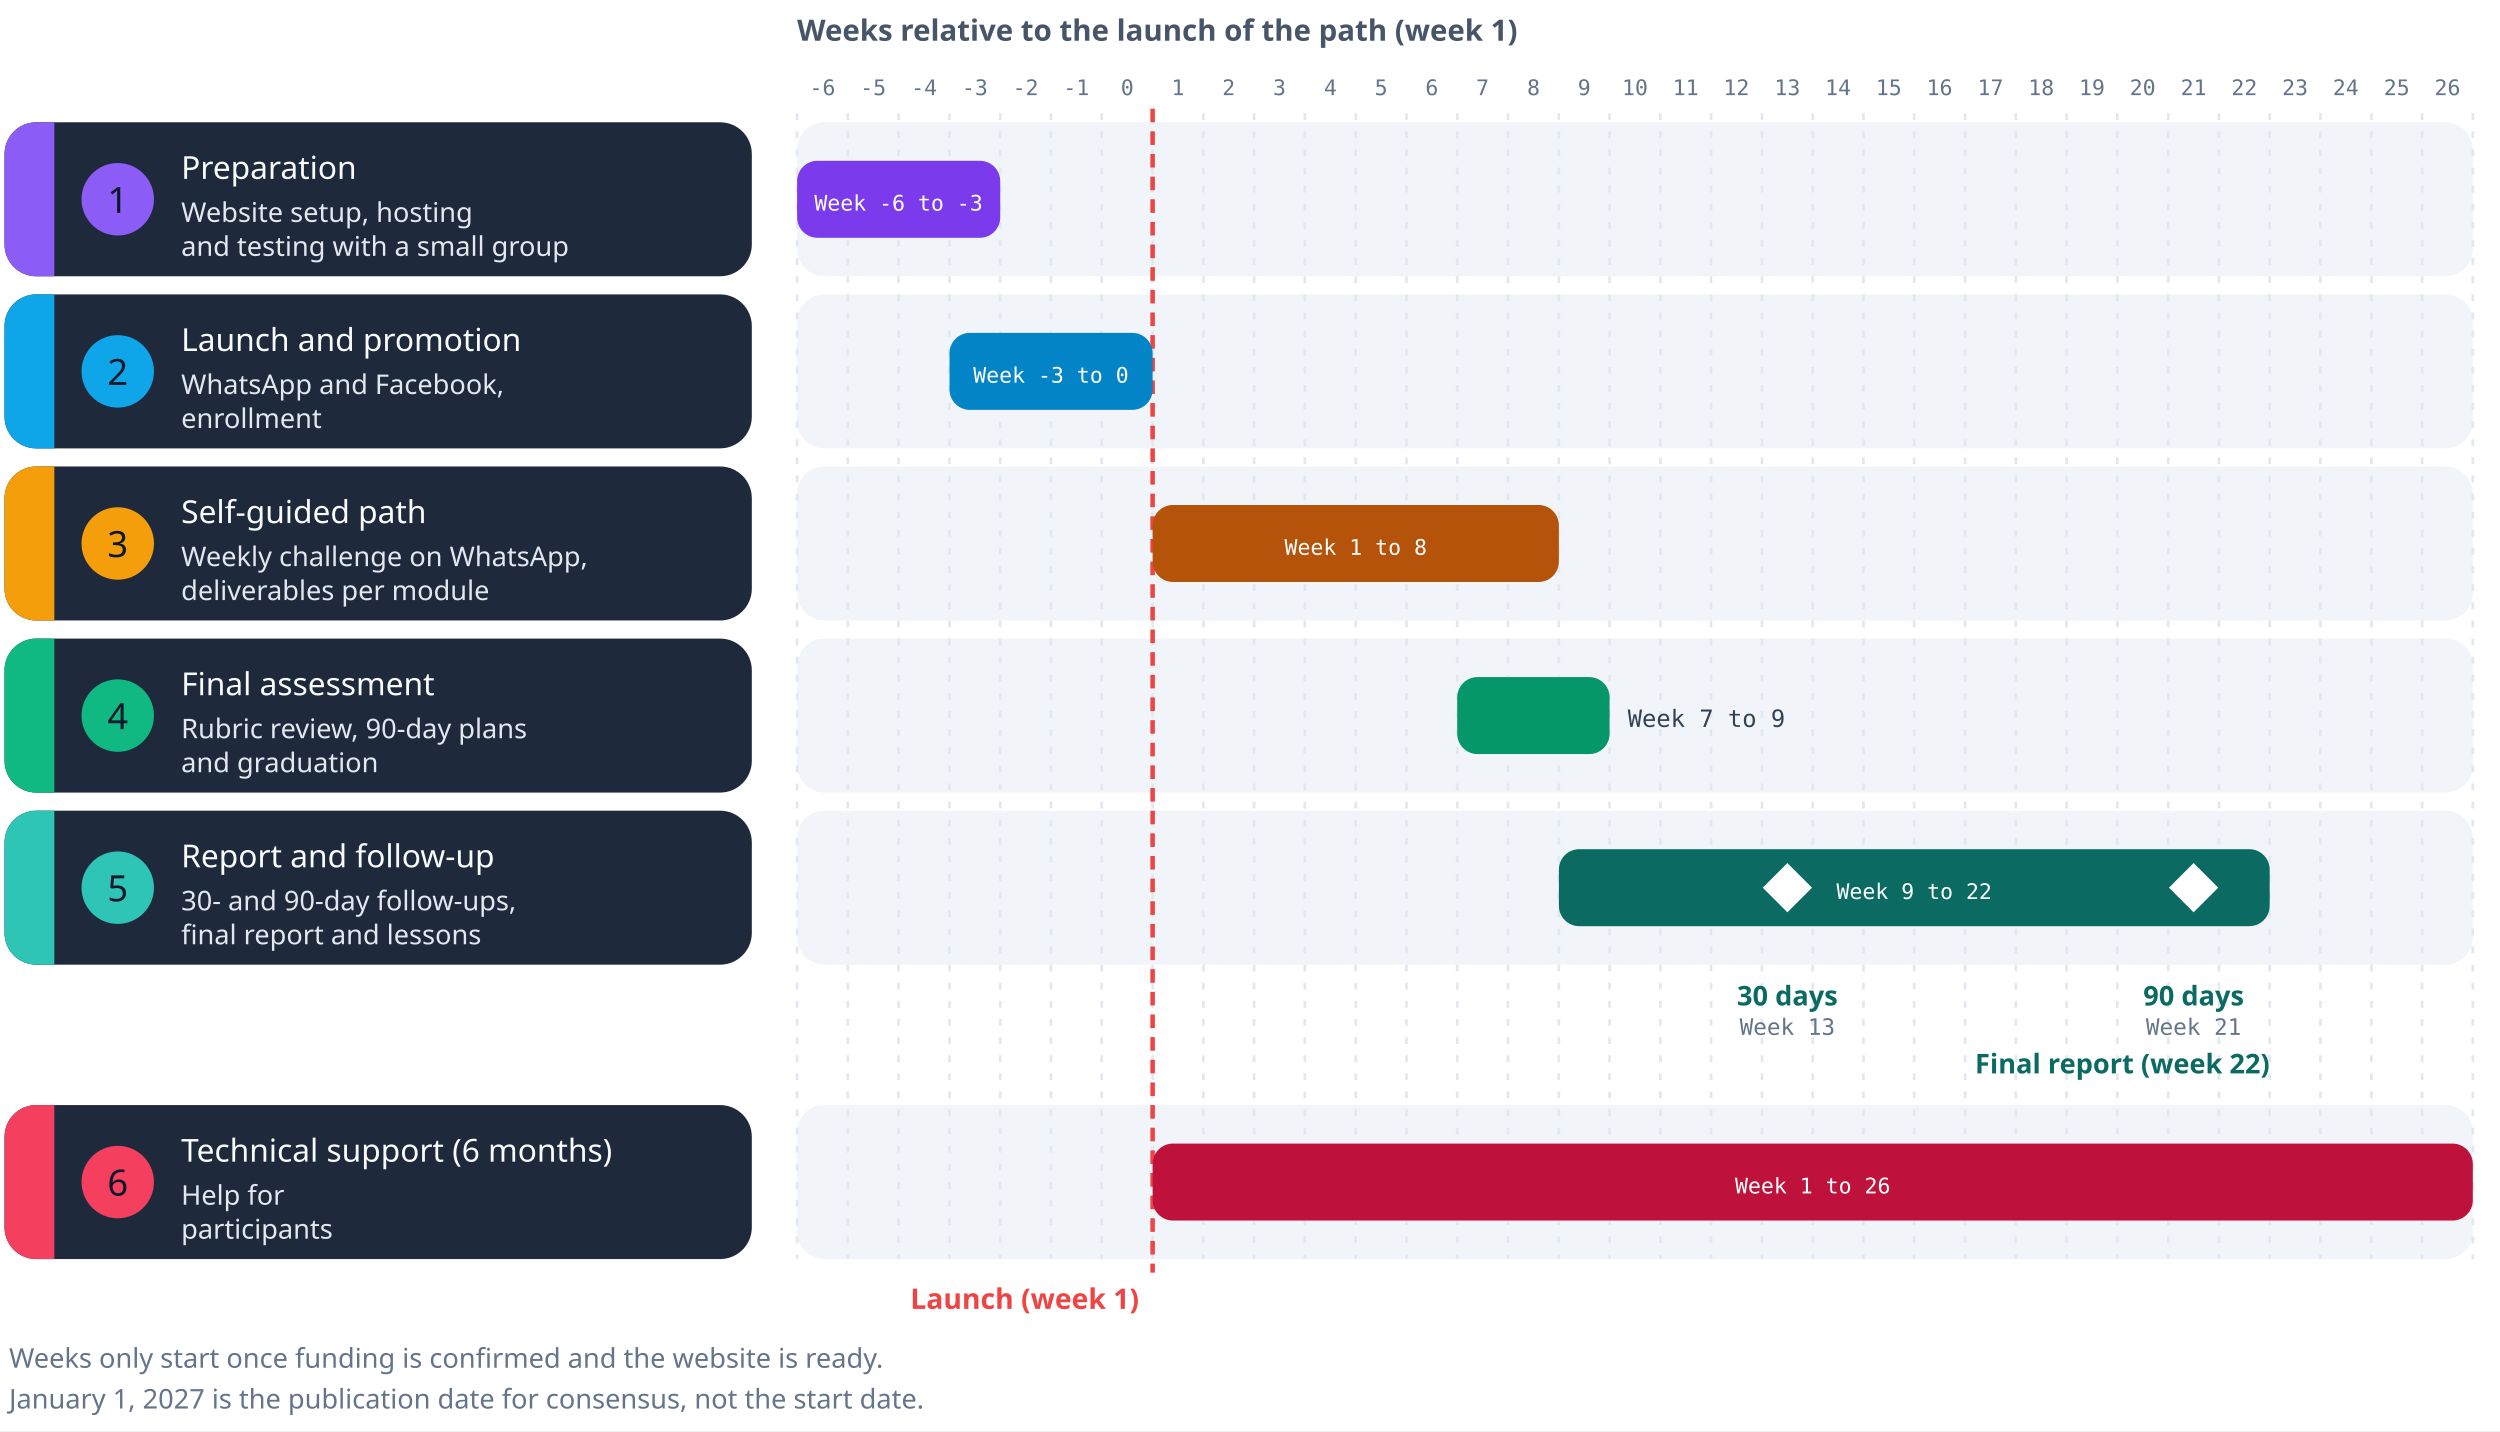
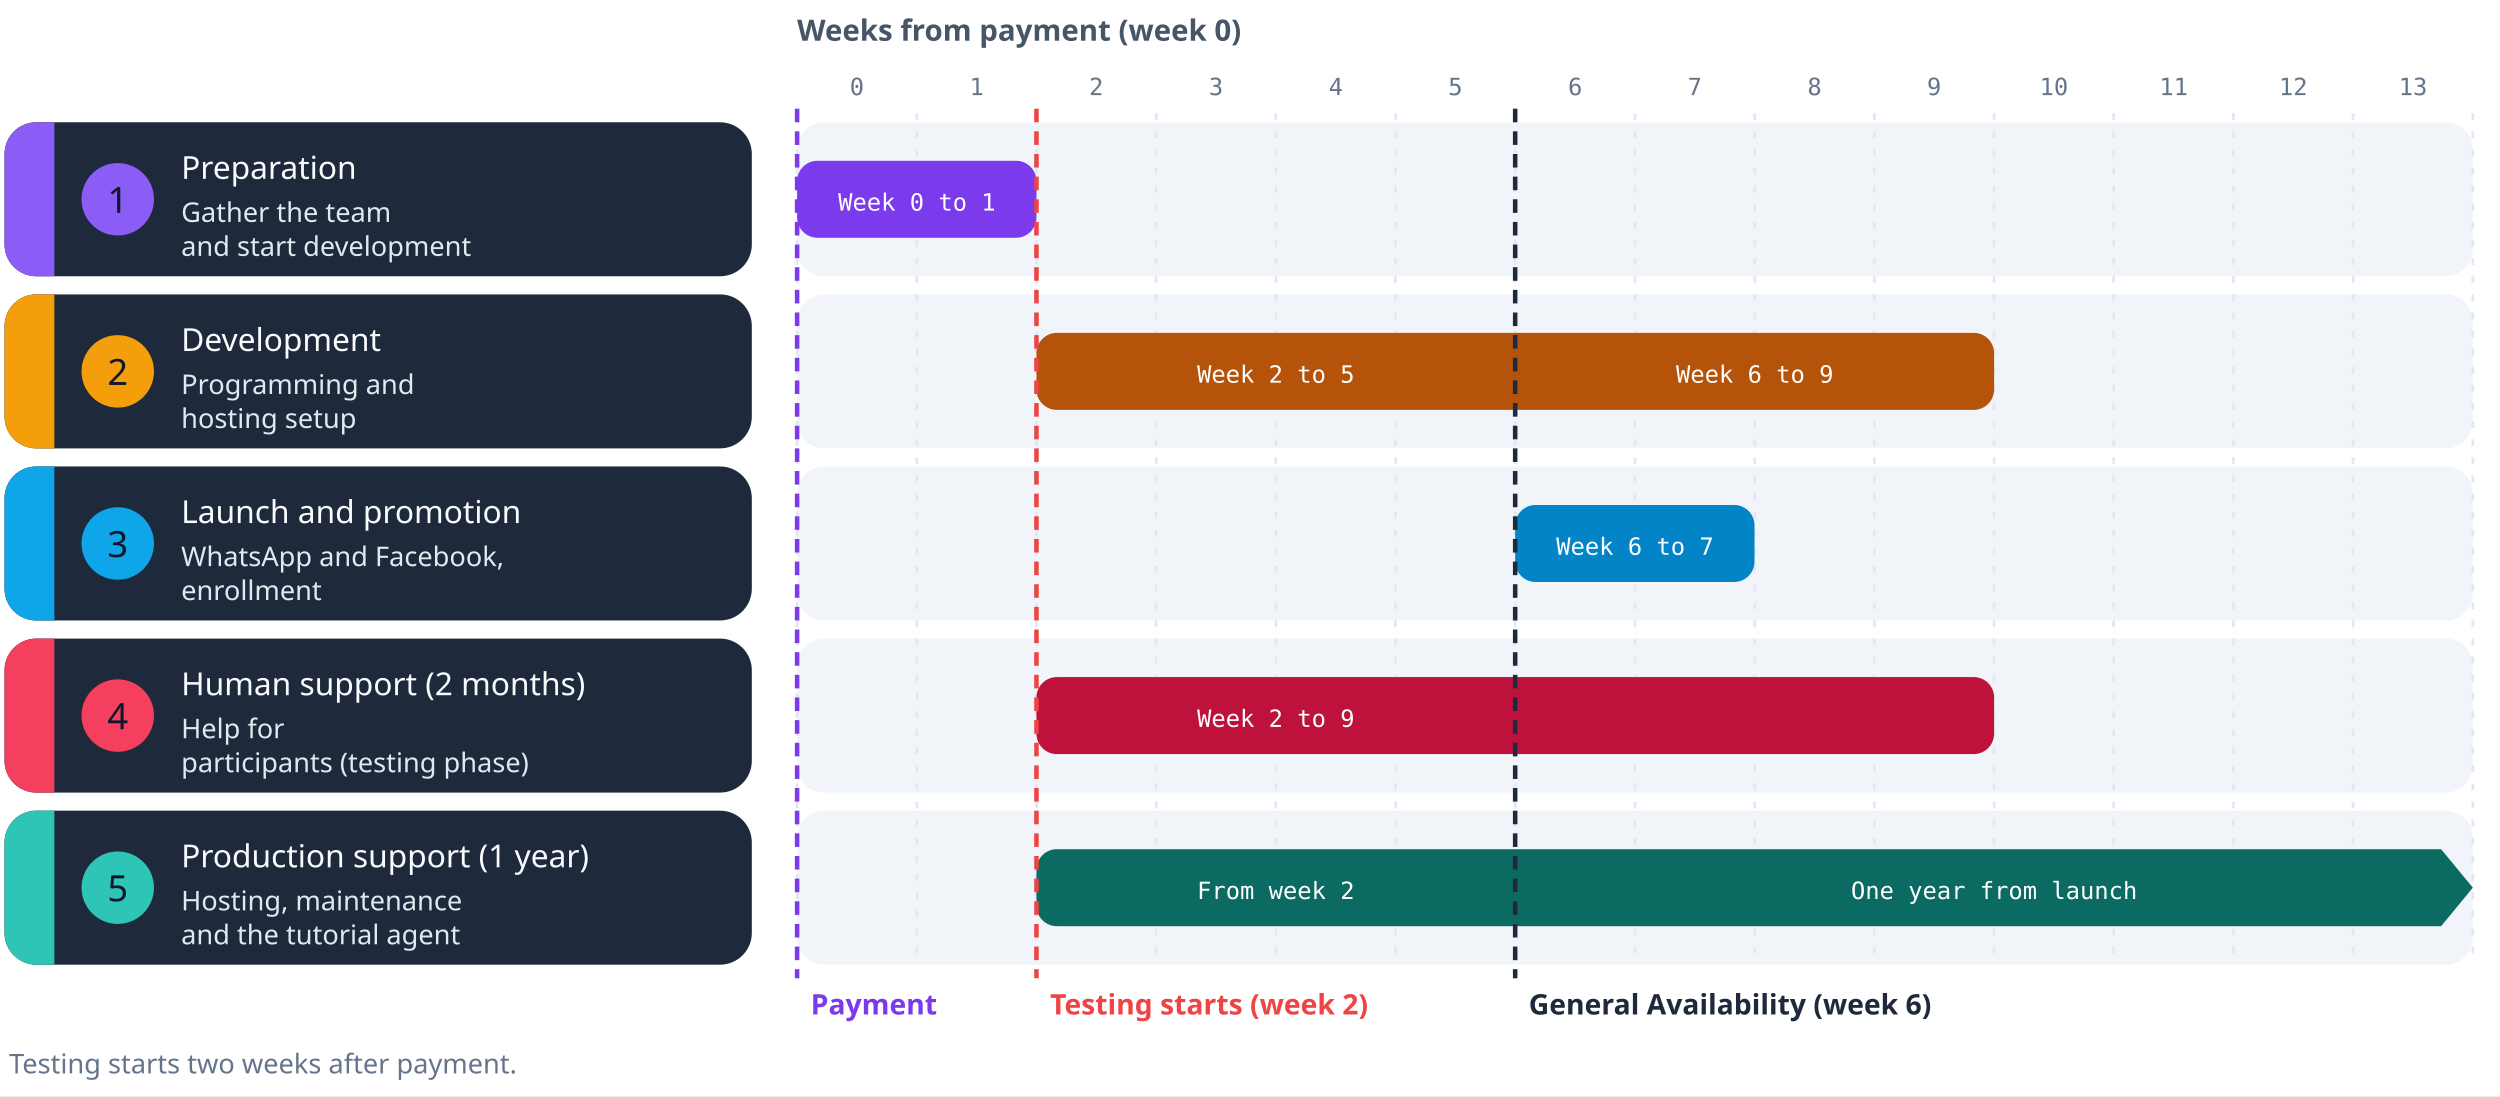
- <svg xmlns="http://www.w3.org/2000/svg" viewBox="-2 -2 1104 632" width="100%" role="img" aria-labelledby="t d" font-family="'Space Grotesk', system-ui, sans-serif">
+ <svg xmlns="http://www.w3.org/2000/svg" viewBox="-2 -2 1104 484" width="100%" role="img" aria-labelledby="t d" font-family="'Space Grotesk', system-ui, sans-serif">
  <style>.h{font-family:'Archivo Black','Arial Black',sans-serif;font-weight:400}.m{font-family:'JetBrains Mono',ui-monospace,monospace;font-weight:500}.b{font-family:'Space Grotesk',system-ui,sans-serif}</style>
-   <rect x="-2" y="-2" width="1104" height="632" fill="#ffffff" />
+   <rect x="-2" y="-2" width="1104" height="484" fill="#ffffff" />
  <rect x="350.0" y="52" width="740.0" height="68" rx="12" fill="#f1f5f9" />
  <rect x="350.0" y="128" width="740.0" height="68" rx="12" fill="#f1f5f9" />
  <rect x="350.0" y="204" width="740.0" height="68" rx="12" fill="#f1f5f9" />
  <rect x="350.0" y="280" width="740.0" height="68" rx="12" fill="#f1f5f9" />
  <rect x="350.0" y="356" width="740.0" height="68" rx="12" fill="#f1f5f9" />
-   <rect x="350.0" y="486" width="740.0" height="68" rx="12" fill="#f1f5f9" />
-   <text x="350.0" y="16" class="b" font-size="13" font-weight="700" fill="#475569">Weeks relative to the launch of the path (week 1)</text>
-   <line x1="350.0" y1="48" x2="350.0" y2="554" stroke="#e2e8f0" stroke-width="1.2" stroke-dasharray="3 5" />
-   <line x1="372.4" y1="48" x2="372.4" y2="554" stroke="#e2e8f0" stroke-width="1.2" stroke-dasharray="3 5" />
-   <line x1="394.8" y1="48" x2="394.8" y2="554" stroke="#e2e8f0" stroke-width="1.2" stroke-dasharray="3 5" />
-   <line x1="417.3" y1="48" x2="417.3" y2="554" stroke="#e2e8f0" stroke-width="1.2" stroke-dasharray="3 5" />
-   <line x1="439.7" y1="48" x2="439.7" y2="554" stroke="#e2e8f0" stroke-width="1.2" stroke-dasharray="3 5" />
-   <line x1="462.1" y1="48" x2="462.1" y2="554" stroke="#e2e8f0" stroke-width="1.2" stroke-dasharray="3 5" />
-   <line x1="484.5" y1="48" x2="484.5" y2="554" stroke="#e2e8f0" stroke-width="1.2" stroke-dasharray="3 5" />
-   <line x1="507.0" y1="48" x2="507.0" y2="554" stroke="#e2e8f0" stroke-width="1.2" stroke-dasharray="3 5" />
-   <line x1="529.4" y1="48" x2="529.4" y2="554" stroke="#e2e8f0" stroke-width="1.2" stroke-dasharray="3 5" />
-   <line x1="551.8" y1="48" x2="551.8" y2="554" stroke="#e2e8f0" stroke-width="1.2" stroke-dasharray="3 5" />
-   <line x1="574.2" y1="48" x2="574.2" y2="554" stroke="#e2e8f0" stroke-width="1.2" stroke-dasharray="3 5" />
-   <line x1="596.7" y1="48" x2="596.7" y2="554" stroke="#e2e8f0" stroke-width="1.2" stroke-dasharray="3 5" />
-   <line x1="619.1" y1="48" x2="619.1" y2="554" stroke="#e2e8f0" stroke-width="1.2" stroke-dasharray="3 5" />
-   <line x1="641.5" y1="48" x2="641.5" y2="554" stroke="#e2e8f0" stroke-width="1.2" stroke-dasharray="3 5" />
-   <line x1="663.9" y1="48" x2="663.9" y2="554" stroke="#e2e8f0" stroke-width="1.2" stroke-dasharray="3 5" />
-   <line x1="686.4" y1="48" x2="686.4" y2="554" stroke="#e2e8f0" stroke-width="1.2" stroke-dasharray="3 5" />
-   <line x1="708.8" y1="48" x2="708.8" y2="554" stroke="#e2e8f0" stroke-width="1.2" stroke-dasharray="3 5" />
-   <line x1="731.2" y1="48" x2="731.2" y2="554" stroke="#e2e8f0" stroke-width="1.2" stroke-dasharray="3 5" />
-   <line x1="753.6" y1="48" x2="753.6" y2="554" stroke="#e2e8f0" stroke-width="1.2" stroke-dasharray="3 5" />
-   <line x1="776.1" y1="48" x2="776.1" y2="554" stroke="#e2e8f0" stroke-width="1.2" stroke-dasharray="3 5" />
-   <line x1="798.5" y1="48" x2="798.5" y2="554" stroke="#e2e8f0" stroke-width="1.2" stroke-dasharray="3 5" />
-   <line x1="820.9" y1="48" x2="820.9" y2="554" stroke="#e2e8f0" stroke-width="1.2" stroke-dasharray="3 5" />
-   <line x1="843.3" y1="48" x2="843.3" y2="554" stroke="#e2e8f0" stroke-width="1.2" stroke-dasharray="3 5" />
-   <line x1="865.8" y1="48" x2="865.8" y2="554" stroke="#e2e8f0" stroke-width="1.2" stroke-dasharray="3 5" />
-   <line x1="888.2" y1="48" x2="888.2" y2="554" stroke="#e2e8f0" stroke-width="1.2" stroke-dasharray="3 5" />
-   <line x1="910.6" y1="48" x2="910.6" y2="554" stroke="#e2e8f0" stroke-width="1.2" stroke-dasharray="3 5" />
-   <line x1="933.0" y1="48" x2="933.0" y2="554" stroke="#e2e8f0" stroke-width="1.2" stroke-dasharray="3 5" />
-   <line x1="955.5" y1="48" x2="955.5" y2="554" stroke="#e2e8f0" stroke-width="1.2" stroke-dasharray="3 5" />
-   <line x1="977.9" y1="48" x2="977.9" y2="554" stroke="#e2e8f0" stroke-width="1.2" stroke-dasharray="3 5" />
-   <line x1="1000.3" y1="48" x2="1000.3" y2="554" stroke="#e2e8f0" stroke-width="1.2" stroke-dasharray="3 5" />
-   <line x1="1022.7" y1="48" x2="1022.7" y2="554" stroke="#e2e8f0" stroke-width="1.2" stroke-dasharray="3 5" />
-   <line x1="1045.2" y1="48" x2="1045.2" y2="554" stroke="#e2e8f0" stroke-width="1.2" stroke-dasharray="3 5" />
-   <line x1="1067.6" y1="48" x2="1067.6" y2="554" stroke="#e2e8f0" stroke-width="1.2" stroke-dasharray="3 5" />
-   <line x1="1090.0" y1="48" x2="1090.0" y2="554" stroke="#e2e8f0" stroke-width="1.2" stroke-dasharray="3 5" />
-   <text x="361.2" y="40" text-anchor="middle" class="m" font-size="9.5" fill="#64748b">-6</text>
-   <text x="383.6" y="40" text-anchor="middle" class="m" font-size="9.5" fill="#64748b">-5</text>
-   <text x="406.1" y="40" text-anchor="middle" class="m" font-size="9.5" fill="#64748b">-4</text>
-   <text x="428.5" y="40" text-anchor="middle" class="m" font-size="9.5" fill="#64748b">-3</text>
-   <text x="450.9" y="40" text-anchor="middle" class="m" font-size="9.5" fill="#64748b">-2</text>
-   <text x="473.3" y="40" text-anchor="middle" class="m" font-size="9.5" fill="#64748b">-1</text>
-   <text x="495.8" y="40" text-anchor="middle" class="m" font-size="9.5" fill="#64748b">0</text>
-   <text x="518.2" y="40" text-anchor="middle" class="m" font-size="9.5" fill="#64748b">1</text>
-   <text x="540.6" y="40" text-anchor="middle" class="m" font-size="9.5" fill="#64748b">2</text>
-   <text x="563.0" y="40" text-anchor="middle" class="m" font-size="9.5" fill="#64748b">3</text>
-   <text x="585.5" y="40" text-anchor="middle" class="m" font-size="9.5" fill="#64748b">4</text>
-   <text x="607.9" y="40" text-anchor="middle" class="m" font-size="9.5" fill="#64748b">5</text>
-   <text x="630.3" y="40" text-anchor="middle" class="m" font-size="9.5" fill="#64748b">6</text>
-   <text x="652.7" y="40" text-anchor="middle" class="m" font-size="9.5" fill="#64748b">7</text>
-   <text x="675.2" y="40" text-anchor="middle" class="m" font-size="9.5" fill="#64748b">8</text>
-   <text x="697.6" y="40" text-anchor="middle" class="m" font-size="9.5" fill="#64748b">9</text>
-   <text x="720.0" y="40" text-anchor="middle" class="m" font-size="9.5" fill="#64748b">10</text>
-   <text x="742.4" y="40" text-anchor="middle" class="m" font-size="9.5" fill="#64748b">11</text>
-   <text x="764.8" y="40" text-anchor="middle" class="m" font-size="9.5" fill="#64748b">12</text>
-   <text x="787.3" y="40" text-anchor="middle" class="m" font-size="9.5" fill="#64748b">13</text>
-   <text x="809.7" y="40" text-anchor="middle" class="m" font-size="9.5" fill="#64748b">14</text>
-   <text x="832.1" y="40" text-anchor="middle" class="m" font-size="9.5" fill="#64748b">15</text>
-   <text x="854.5" y="40" text-anchor="middle" class="m" font-size="9.5" fill="#64748b">16</text>
-   <text x="877.0" y="40" text-anchor="middle" class="m" font-size="9.5" fill="#64748b">17</text>
-   <text x="899.4" y="40" text-anchor="middle" class="m" font-size="9.5" fill="#64748b">18</text>
-   <text x="921.8" y="40" text-anchor="middle" class="m" font-size="9.5" fill="#64748b">19</text>
-   <text x="944.2" y="40" text-anchor="middle" class="m" font-size="9.5" fill="#64748b">20</text>
-   <text x="966.7" y="40" text-anchor="middle" class="m" font-size="9.5" fill="#64748b">21</text>
-   <text x="989.1" y="40" text-anchor="middle" class="m" font-size="9.5" fill="#64748b">22</text>
-   <text x="1011.5" y="40" text-anchor="middle" class="m" font-size="9.5" fill="#64748b">23</text>
-   <text x="1033.9" y="40" text-anchor="middle" class="m" font-size="9.5" fill="#64748b">24</text>
-   <text x="1056.4" y="40" text-anchor="middle" class="m" font-size="9.5" fill="#64748b">25</text>
-   <text x="1078.8" y="40" text-anchor="middle" class="m" font-size="9.5" fill="#64748b">26</text>
-   <line x1="507.0" y1="46" x2="507.0" y2="560" stroke="#ef4444" stroke-width="2" stroke-dasharray="6 4" />
-   <text x="501.0" y="576" text-anchor="end" class="b" font-size="12.5" font-weight="700" fill="#ef4444">Launch (week 1)</text>
+   <text x="350.0" y="16" class="b" font-size="13" font-weight="700" fill="#475569">Weeks from payment (week 0)</text>
+   <line x1="350.0" y1="48" x2="350.0" y2="424" stroke="#e2e8f0" stroke-width="1.2" stroke-dasharray="3 5" />
+   <line x1="402.9" y1="48" x2="402.9" y2="424" stroke="#e2e8f0" stroke-width="1.2" stroke-dasharray="3 5" />
+   <line x1="455.7" y1="48" x2="455.7" y2="424" stroke="#e2e8f0" stroke-width="1.2" stroke-dasharray="3 5" />
+   <line x1="508.6" y1="48" x2="508.6" y2="424" stroke="#e2e8f0" stroke-width="1.2" stroke-dasharray="3 5" />
+   <line x1="561.4" y1="48" x2="561.4" y2="424" stroke="#e2e8f0" stroke-width="1.2" stroke-dasharray="3 5" />
+   <line x1="614.3" y1="48" x2="614.3" y2="424" stroke="#e2e8f0" stroke-width="1.2" stroke-dasharray="3 5" />
+   <line x1="667.1" y1="48" x2="667.1" y2="424" stroke="#e2e8f0" stroke-width="1.2" stroke-dasharray="3 5" />
+   <line x1="720.0" y1="48" x2="720.0" y2="424" stroke="#e2e8f0" stroke-width="1.2" stroke-dasharray="3 5" />
+   <line x1="772.9" y1="48" x2="772.9" y2="424" stroke="#e2e8f0" stroke-width="1.2" stroke-dasharray="3 5" />
+   <line x1="825.7" y1="48" x2="825.7" y2="424" stroke="#e2e8f0" stroke-width="1.2" stroke-dasharray="3 5" />
+   <line x1="878.6" y1="48" x2="878.6" y2="424" stroke="#e2e8f0" stroke-width="1.2" stroke-dasharray="3 5" />
+   <line x1="931.4" y1="48" x2="931.4" y2="424" stroke="#e2e8f0" stroke-width="1.2" stroke-dasharray="3 5" />
+   <line x1="984.3" y1="48" x2="984.3" y2="424" stroke="#e2e8f0" stroke-width="1.2" stroke-dasharray="3 5" />
+   <line x1="1037.1" y1="48" x2="1037.1" y2="424" stroke="#e2e8f0" stroke-width="1.2" stroke-dasharray="3 5" />
+   <line x1="1090.0" y1="48" x2="1090.0" y2="424" stroke="#e2e8f0" stroke-width="1.2" stroke-dasharray="3 5" />
+   <text x="376.4" y="40" text-anchor="middle" class="m" font-size="10.5" fill="#64748b">0</text>
+   <text x="429.3" y="40" text-anchor="middle" class="m" font-size="10.5" fill="#64748b">1</text>
+   <text x="482.1" y="40" text-anchor="middle" class="m" font-size="10.5" fill="#64748b">2</text>
+   <text x="535.0" y="40" text-anchor="middle" class="m" font-size="10.5" fill="#64748b">3</text>
+   <text x="587.9" y="40" text-anchor="middle" class="m" font-size="10.5" fill="#64748b">4</text>
+   <text x="640.7" y="40" text-anchor="middle" class="m" font-size="10.5" fill="#64748b">5</text>
+   <text x="693.6" y="40" text-anchor="middle" class="m" font-size="10.5" fill="#64748b">6</text>
+   <text x="746.4" y="40" text-anchor="middle" class="m" font-size="10.5" fill="#64748b">7</text>
+   <text x="799.3" y="40" text-anchor="middle" class="m" font-size="10.5" fill="#64748b">8</text>
+   <text x="852.1" y="40" text-anchor="middle" class="m" font-size="10.5" fill="#64748b">9</text>
+   <text x="905.0" y="40" text-anchor="middle" class="m" font-size="10.5" fill="#64748b">10</text>
+   <text x="957.9" y="40" text-anchor="middle" class="m" font-size="10.5" fill="#64748b">11</text>
+   <text x="1010.7" y="40" text-anchor="middle" class="m" font-size="10.5" fill="#64748b">12</text>
+   <text x="1063.6" y="40" text-anchor="middle" class="m" font-size="10.5" fill="#64748b">13</text>
  <g transform="translate(0,52)">
    <rect width="330" height="68" rx="14" fill="#1e293b" />
    <path d="M14 0h8v68h-8a14 14 0 0 1-14-14V14A14 14 0 0 1 14 0z" fill="#8b5cf6" />
    <circle cx="50" cy="34.0" r="16" fill="#8b5cf6" />
    <text x="50" y="40.0" text-anchor="middle" class="h" font-size="16" fill="#0f172a">1</text>
    <text x="78" y="25" class="h" font-size="14" fill="#f8fafc">Preparation</text>
-     <text x="78" y="44" class="b" font-size="12" fill="#e2e8f0">Website setup, hosting</text>
-     <text x="78" y="59" class="b" font-size="12" fill="#e2e8f0">and testing with a small group</text>
+     <text x="78" y="44" class="b" font-size="12" fill="#e2e8f0">Gather the team</text>
+     <text x="78" y="59" class="b" font-size="12" fill="#e2e8f0">and start development</text>
  </g>
-   <rect x="350.0" y="69" width="89.7" height="34" rx="9" fill="#7c3aed" />
-   <text x="394.8" y="91" text-anchor="middle" class="m" font-size="9.5" fill="#ffffff">Week -6 to -3</text>
+   <rect x="350.0" y="69" width="105.7" height="34" rx="9" fill="#7c3aed" />
+   <text x="402.9" y="91" text-anchor="middle" class="m" font-size="10.5" fill="#ffffff">Week 0 to 1</text>
  <g transform="translate(0,128)">
+     <rect width="330" height="68" rx="14" fill="#1e293b" />
+     <path d="M14 0h8v68h-8a14 14 0 0 1-14-14V14A14 14 0 0 1 14 0z" fill="#f59e0b" />
+     <circle cx="50" cy="34.0" r="16" fill="#f59e0b" />
+     <text x="50" y="40.0" text-anchor="middle" class="h" font-size="16" fill="#0f172a">2</text>
+     <text x="78" y="25" class="h" font-size="14" fill="#f8fafc">Development</text>
+     <text x="78" y="44" class="b" font-size="12" fill="#e2e8f0">Programming and</text>
+     <text x="78" y="59" class="b" font-size="12" fill="#e2e8f0">hosting setup</text>
+   </g>
+   <rect x="455.7" y="145" width="422.9" height="34" rx="9" fill="#b45309" />
+   <text x="561.4" y="167" text-anchor="middle" class="m" font-size="10.5" fill="#ffffff">Week 2 to 5</text>
+   <text x="772.9" y="167" text-anchor="middle" class="m" font-size="10.5" fill="#ffffff">Week 6 to 9</text>
+   <g transform="translate(0,204)">
    <rect width="330" height="68" rx="14" fill="#1e293b" />
    <path d="M14 0h8v68h-8a14 14 0 0 1-14-14V14A14 14 0 0 1 14 0z" fill="#0ea5e9" />
    <circle cx="50" cy="34.0" r="16" fill="#0ea5e9" />
-     <text x="50" y="40.0" text-anchor="middle" class="h" font-size="16" fill="#0f172a">2</text>
+     <text x="50" y="40.0" text-anchor="middle" class="h" font-size="16" fill="#0f172a">3</text>
    <text x="78" y="25" class="h" font-size="14" fill="#f8fafc">Launch and promotion</text>
    <text x="78" y="44" class="b" font-size="12" fill="#e2e8f0">WhatsApp and Facebook,</text>
    <text x="78" y="59" class="b" font-size="12" fill="#e2e8f0">enrollment</text>
  </g>
-   <rect x="417.3" y="145" width="89.7" height="34" rx="9" fill="#0284c7" />
-   <text x="462.1" y="167" text-anchor="middle" class="m" font-size="9.5" fill="#ffffff">Week -3 to 0</text>
-   <g transform="translate(0,204)">
-     <rect width="330" height="68" rx="14" fill="#1e293b" />
-     <path d="M14 0h8v68h-8a14 14 0 0 1-14-14V14A14 14 0 0 1 14 0z" fill="#f59e0b" />
-     <circle cx="50" cy="34.0" r="16" fill="#f59e0b" />
-     <text x="50" y="40.0" text-anchor="middle" class="h" font-size="16" fill="#0f172a">3</text>
-     <text x="78" y="25" class="h" font-size="14" fill="#f8fafc">Self-guided path</text>
-     <text x="78" y="44" class="b" font-size="12" fill="#e2e8f0">Weekly challenge on WhatsApp,</text>
-     <text x="78" y="59" class="b" font-size="12" fill="#e2e8f0">deliverables per module</text>
-   </g>
-   <rect x="507.0" y="221" width="179.4" height="34" rx="9" fill="#b45309" />
-   <text x="596.7" y="243" text-anchor="middle" class="m" font-size="9.5" fill="#ffffff">Week 1 to 8</text>
+   <rect x="667.1" y="221" width="105.7" height="34" rx="9" fill="#0284c7" />
+   <text x="720.0" y="243" text-anchor="middle" class="m" font-size="10.5" fill="#ffffff">Week 6 to 7</text>
  <g transform="translate(0,280)">
    <rect width="330" height="68" rx="14" fill="#1e293b" />
-     <path d="M14 0h8v68h-8a14 14 0 0 1-14-14V14A14 14 0 0 1 14 0z" fill="#10b981" />
-     <circle cx="50" cy="34.0" r="16" fill="#10b981" />
+     <path d="M14 0h8v68h-8a14 14 0 0 1-14-14V14A14 14 0 0 1 14 0z" fill="#f43f5e" />
+     <circle cx="50" cy="34.0" r="16" fill="#f43f5e" />
    <text x="50" y="40.0" text-anchor="middle" class="h" font-size="16" fill="#0f172a">4</text>
-     <text x="78" y="25" class="h" font-size="14" fill="#f8fafc">Final assessment</text>
-     <text x="78" y="44" class="b" font-size="12" fill="#e2e8f0">Rubric review, 90-day plans</text>
-     <text x="78" y="59" class="b" font-size="12" fill="#e2e8f0">and graduation</text>
+     <text x="78" y="25" class="h" font-size="14" fill="#f8fafc">Human support (2 months)</text>
+     <text x="78" y="44" class="b" font-size="12" fill="#e2e8f0">Help for</text>
+     <text x="78" y="59" class="b" font-size="12" fill="#e2e8f0">participants (testing phase)</text>
  </g>
-   <rect x="641.5" y="297" width="67.3" height="34" rx="9" fill="#059669" />
-   <text x="716.8" y="319" class="m" font-size="10.5" fill="#334155">Week 7 to 9</text>
+   <rect x="455.7" y="297" width="422.9" height="34" rx="9" fill="#be123c" />
+   <text x="561.4" y="319" text-anchor="middle" class="m" font-size="10.5" fill="#ffffff">Week 2 to 9</text>
  <g transform="translate(0,356)">
    <rect width="330" height="68" rx="14" fill="#1e293b" />
    <path d="M14 0h8v68h-8a14 14 0 0 1-14-14V14A14 14 0 0 1 14 0z" fill="#2EC4B6" />
    <circle cx="50" cy="34.0" r="16" fill="#2EC4B6" />
    <text x="50" y="40.0" text-anchor="middle" class="h" font-size="16" fill="#0f172a">5</text>
-     <text x="78" y="25" class="h" font-size="14" fill="#f8fafc">Report and follow-up</text>
-     <text x="78" y="44" class="b" font-size="12" fill="#e2e8f0">30- and 90-day follow-ups,</text>
-     <text x="78" y="59" class="b" font-size="12" fill="#e2e8f0">final report and lessons</text>
+     <text x="78" y="25" class="h" font-size="14" fill="#f8fafc">Production support (1 year)</text>
+     <text x="78" y="44" class="b" font-size="12" fill="#e2e8f0">Hosting, maintenance</text>
+     <text x="78" y="59" class="b" font-size="12" fill="#e2e8f0">and the tutorial agent</text>
  </g>
-   <rect x="686.4" y="373" width="313.9" height="34" rx="9" fill="#0B6B63" />
-   <text x="843.3" y="395" text-anchor="middle" class="m" font-size="9.5" fill="#ffffff">Week 9 to 22</text>
-   <g transform="translate(0,486)">
-     <rect width="330" height="68" rx="14" fill="#1e293b" />
-     <path d="M14 0h8v68h-8a14 14 0 0 1-14-14V14A14 14 0 0 1 14 0z" fill="#f43f5e" />
-     <circle cx="50" cy="34.0" r="16" fill="#f43f5e" />
-     <text x="50" y="40.0" text-anchor="middle" class="h" font-size="16" fill="#0f172a">6</text>
-     <text x="78" y="25" class="h" font-size="14" fill="#f8fafc">Technical support (6 months)</text>
-     <text x="78" y="44" class="b" font-size="12" fill="#e2e8f0">Help for</text>
-     <text x="78" y="59" class="b" font-size="12" fill="#e2e8f0">participants</text>
-   </g>
-   <rect x="507.0" y="503" width="583.0" height="34" rx="9" fill="#be123c" />
-   <text x="798.5" y="525" text-anchor="middle" class="m" font-size="9.5" fill="#ffffff">Week 1 to 26</text>
-   <path d="M787.3 377 L800.3 390 L787.3 403 L774.3 390 Z" fill="#ffffff" stroke="#0B6B63" stroke-width="3" />
-   <text x="787.3" y="442" text-anchor="middle" class="b" font-size="12" font-weight="700" fill="#0B6B63">30 days</text>
-   <text x="787.3" y="455" text-anchor="middle" class="m" font-size="10" fill="#64748b">Week 13</text>
-   <path d="M966.7 377 L979.7 390 L966.7 403 L953.7 390 Z" fill="#ffffff" stroke="#0B6B63" stroke-width="3" />
-   <text x="966.7" y="442" text-anchor="middle" class="b" font-size="12" font-weight="700" fill="#0B6B63">90 days</text>
-   <text x="966.7" y="455" text-anchor="middle" class="m" font-size="10" fill="#64748b">Week 21</text>
-   <text x="1000.3" y="472" text-anchor="end" class="b" font-size="12" font-weight="700" fill="#0B6B63">Final report (week 22)</text>
-   <text x="2" y="602" class="b" font-size="12" fill="#64748b">Weeks only start once funding is confirmed and the website is ready.</text>
-   <text x="2" y="620" class="b" font-size="12" fill="#64748b">January 1, 2027 is the publication date for consensus, not the start date.</text>
+   <path d="M464.7 373 H1076.0 L1090.0 390 L1076.0 407 H464.7 A9 9 0 0 1 455.7 398 V382 A9 9 0 0 1 464.7 373 Z" fill="#0B6B63" />
+   <text x="561.4" y="395" text-anchor="middle" class="m" font-size="10.5" fill="#ffffff">From week 2</text>
+   <text x="878.6" y="395" text-anchor="middle" class="m" font-size="10.5" fill="#ffffff">One year from launch</text>
+   <line x1="350.0" y1="46" x2="350.0" y2="430" stroke="#7c3aed" stroke-width="2" stroke-dasharray="6 4" />
+   <text x="356.0" y="446" class="b" font-size="12.5" font-weight="700" fill="#7c3aed">Payment</text>
+   <line x1="455.7" y1="46" x2="455.7" y2="430" stroke="#ef4444" stroke-width="2" stroke-dasharray="6 4" />
+   <text x="461.7" y="446" class="b" font-size="12.5" font-weight="700" fill="#ef4444">Testing starts (week 2)</text>
+   <line x1="667.1" y1="46" x2="667.1" y2="430" stroke="#1e293b" stroke-width="2" stroke-dasharray="6 4" />
+   <text x="673.1" y="446" class="b" font-size="12.5" font-weight="700" fill="#1e293b">General Availability (week 6)</text>
+   <text x="2" y="472" class="b" font-size="12" fill="#64748b">Testing starts two weeks after payment.</text>
</svg>
